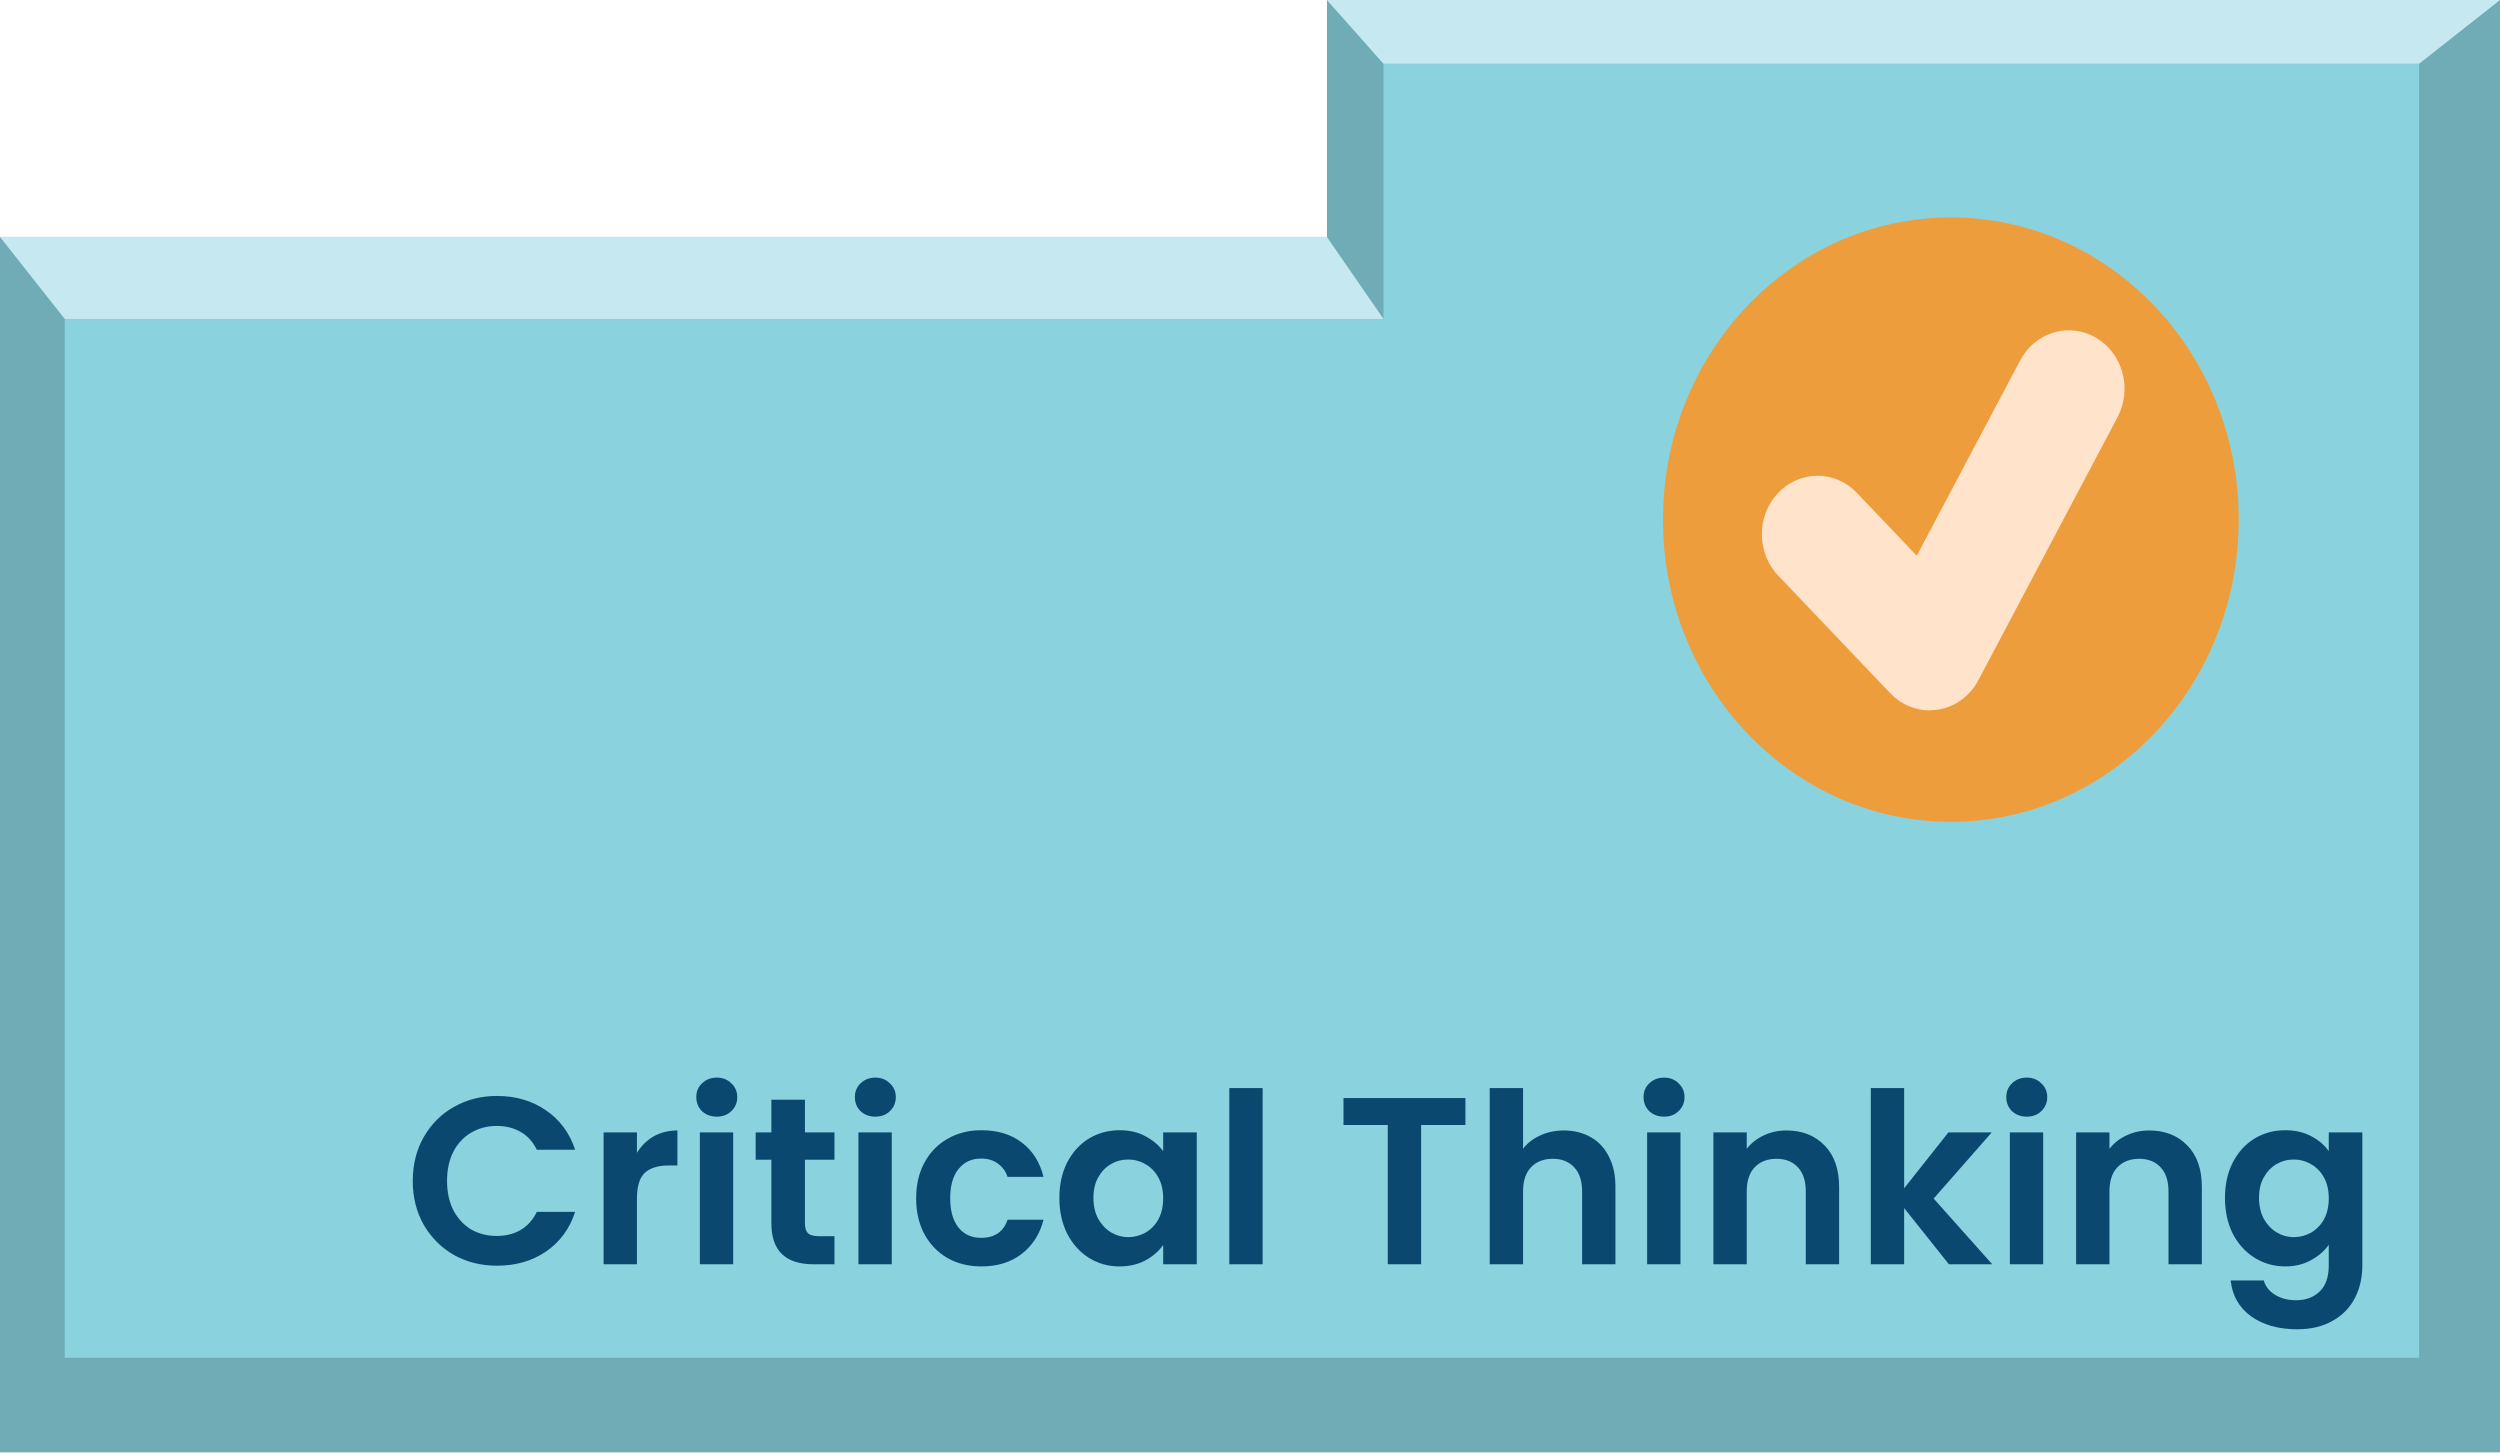
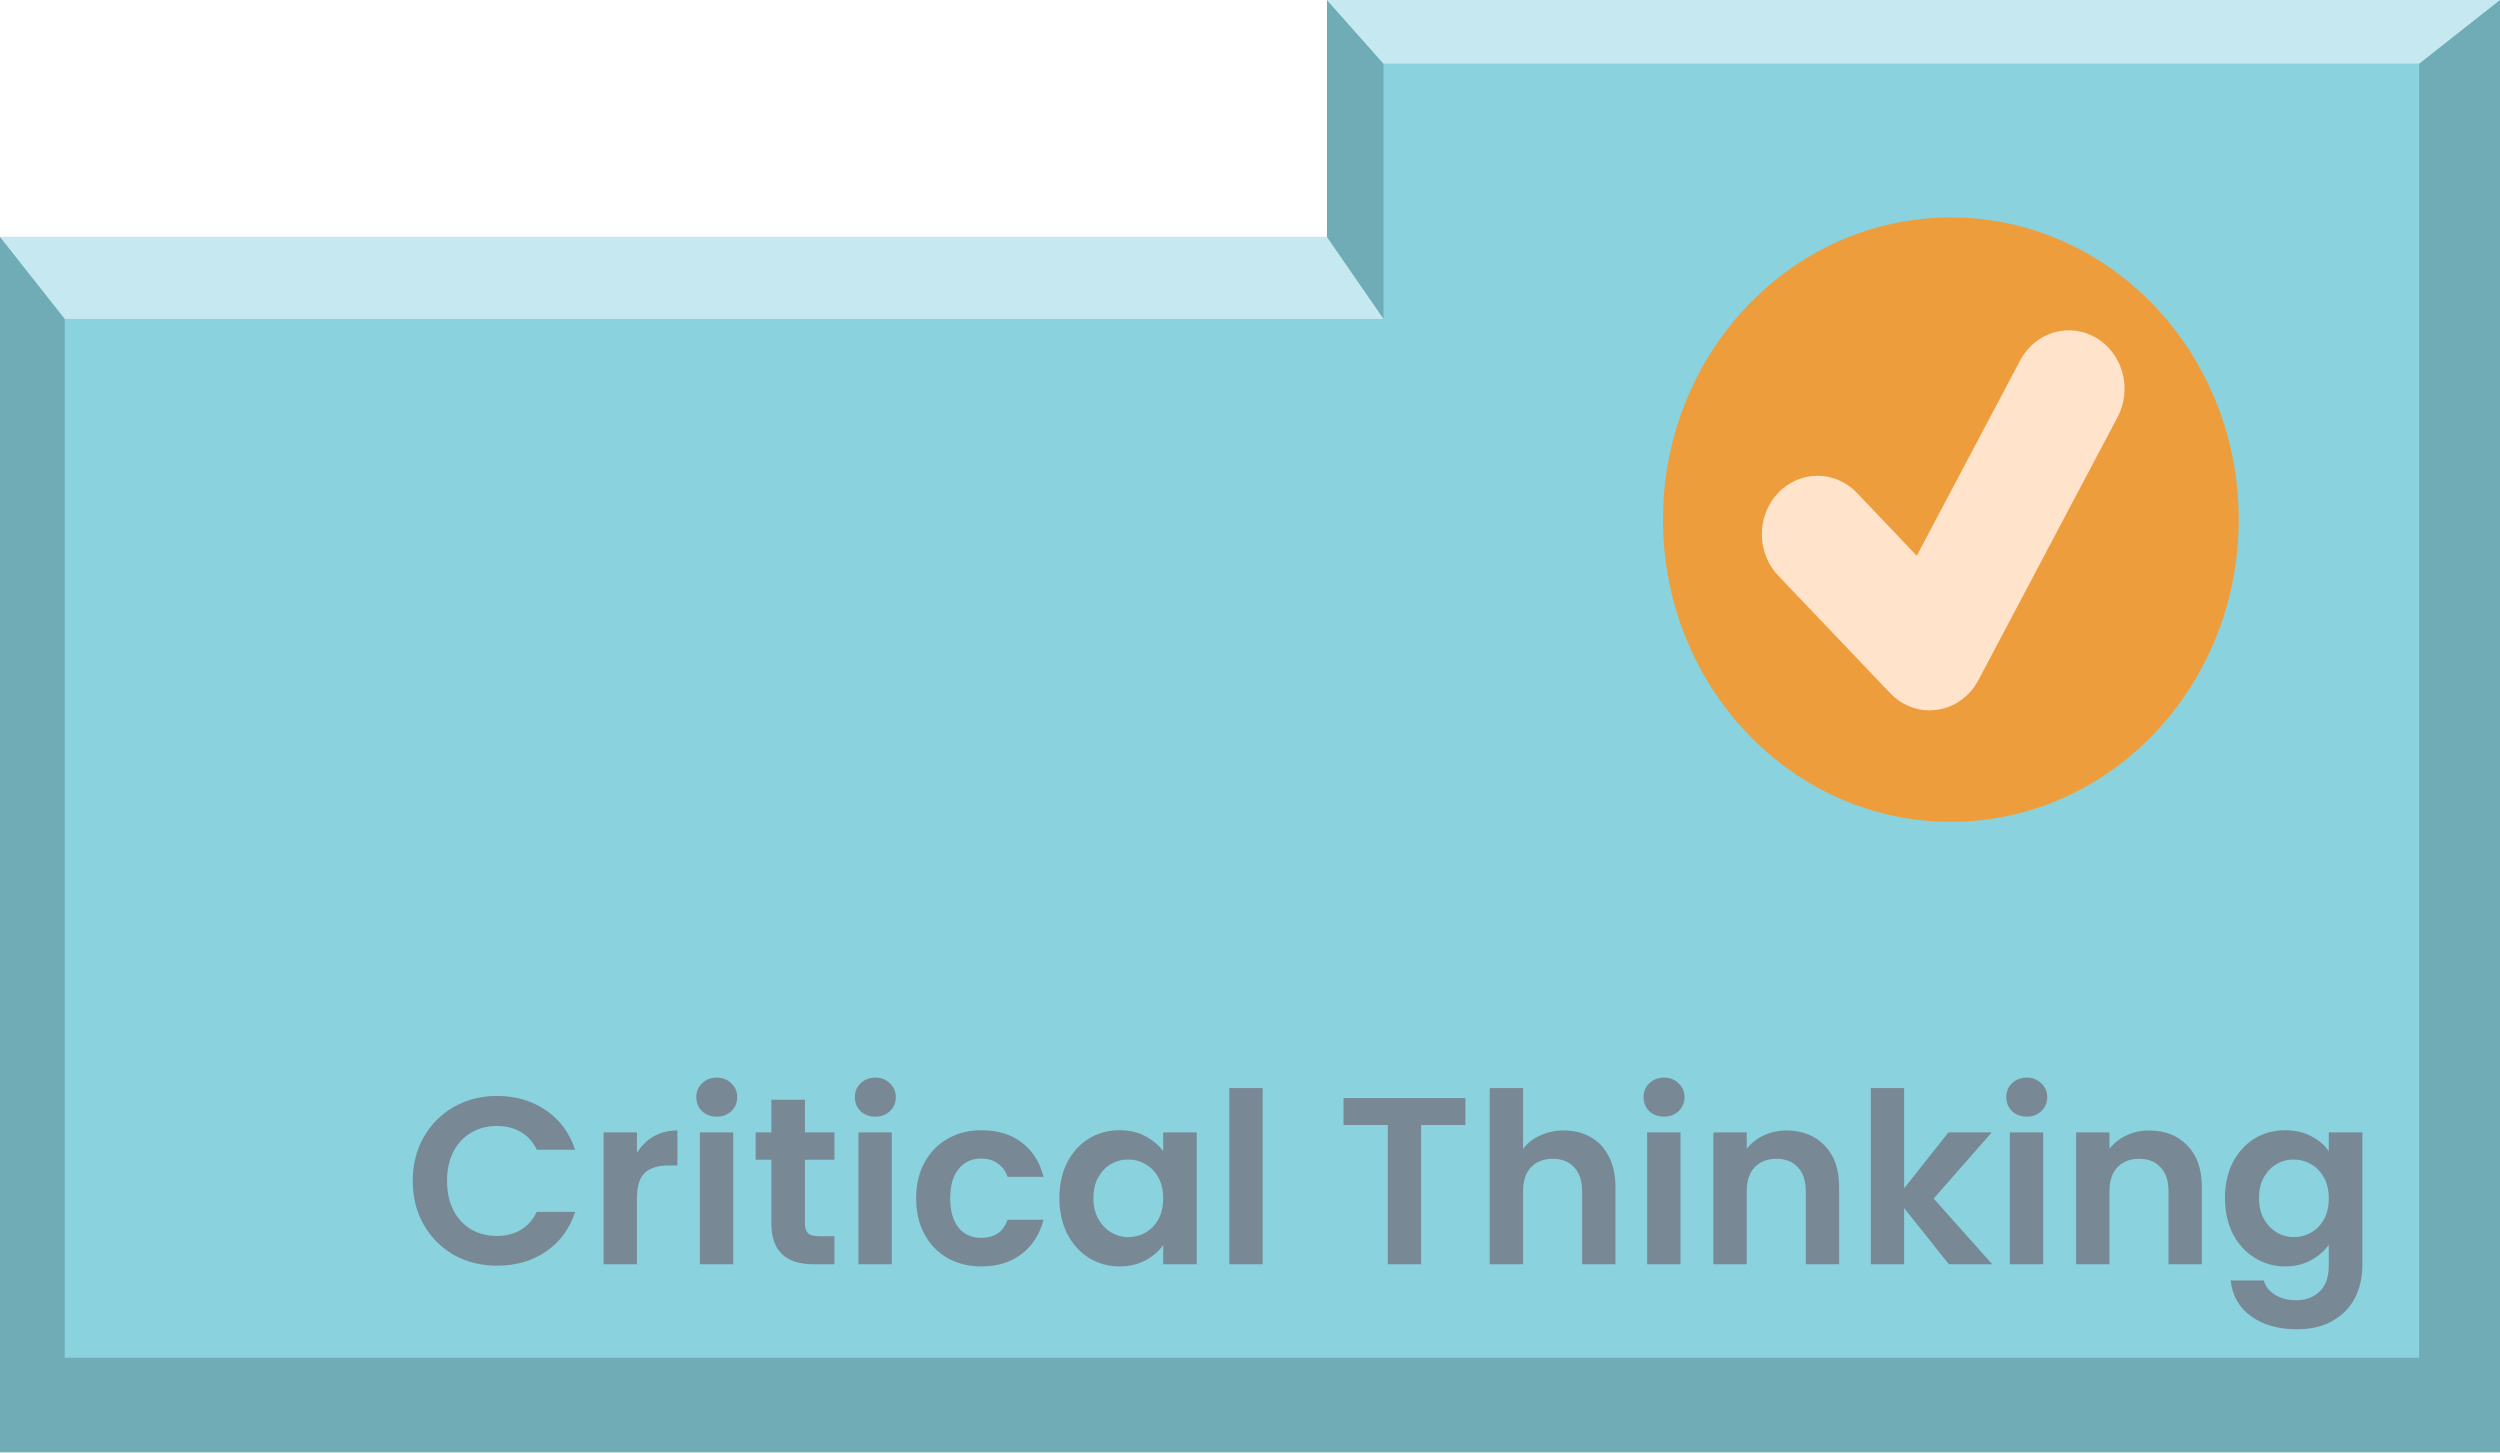
<svg xmlns="http://www.w3.org/2000/svg" width="210" height="122" viewBox="0 0 210 122" fill="none">
  <path d="M0 122H210V0H111.464V19.902H0V122Z" fill="#6FACB6" />
  <path d="M203.204 114.051V27.225V5.358H116.214V15.838V26.791H60.825H5.437L5.437 70.421V114.051H103.641H128.447H153.252H203.204Z" fill="#89D2DE" />
  <path d="M5.437 26.791L0 19.902H111.456L116.214 26.791H5.437Z" fill="#C6E9F1" />
  <path d="M116.214 5.358L111.456 0H210L203.204 5.358H116.214Z" fill="#C6E9F1" />
-   <path d="M34.671 99.199C34.671 97.826 34.978 96.599 35.591 95.519C36.218 94.426 37.065 93.579 38.131 92.979C39.211 92.366 40.418 92.059 41.751 92.059C43.311 92.059 44.678 92.459 45.851 93.259C47.025 94.059 47.845 95.166 48.311 96.579H45.091C44.771 95.912 44.318 95.412 43.731 95.079C43.158 94.746 42.491 94.579 41.731 94.579C40.918 94.579 40.191 94.772 39.551 95.159C38.925 95.532 38.431 96.066 38.071 96.759C37.725 97.452 37.551 98.266 37.551 99.199C37.551 100.119 37.725 100.932 38.071 101.639C38.431 102.332 38.925 102.872 39.551 103.259C40.191 103.632 40.918 103.819 41.731 103.819C42.491 103.819 43.158 103.652 43.731 103.319C44.318 102.972 44.771 102.466 45.091 101.799H48.311C47.845 103.226 47.025 104.339 45.851 105.139C44.691 105.926 43.325 106.319 41.751 106.319C40.418 106.319 39.211 106.019 38.131 105.419C37.065 104.806 36.218 103.959 35.591 102.879C34.978 101.799 34.671 100.572 34.671 99.199ZM53.503 96.839C53.863 96.252 54.33 95.792 54.903 95.459C55.49 95.126 56.156 94.959 56.903 94.959V97.899H56.163C55.283 97.899 54.616 98.106 54.163 98.519C53.723 98.932 53.503 99.652 53.503 100.679V106.199H50.703V95.119H53.503V96.839ZM60.209 93.799C59.715 93.799 59.302 93.646 58.969 93.339C58.649 93.019 58.489 92.626 58.489 92.159C58.489 91.692 58.649 91.306 58.969 90.999C59.302 90.679 59.715 90.519 60.209 90.519C60.702 90.519 61.109 90.679 61.429 90.999C61.762 91.306 61.929 91.692 61.929 92.159C61.929 92.626 61.762 93.019 61.429 93.339C61.109 93.646 60.702 93.799 60.209 93.799ZM61.589 95.119V106.199H58.789V95.119H61.589ZM67.615 97.419V102.779C67.615 103.152 67.702 103.426 67.875 103.599C68.062 103.759 68.369 103.839 68.795 103.839H70.095V106.199H68.335C65.975 106.199 64.795 105.052 64.795 102.759V97.419H63.475V95.119H64.795V92.379H67.615V95.119H70.095V97.419H67.615ZM73.529 93.799C73.036 93.799 72.623 93.646 72.289 93.339C71.969 93.019 71.809 92.626 71.809 92.159C71.809 91.692 71.969 91.306 72.289 90.999C72.623 90.679 73.036 90.519 73.529 90.519C74.022 90.519 74.429 90.679 74.749 90.999C75.082 91.306 75.249 91.692 75.249 92.159C75.249 92.626 75.082 93.019 74.749 93.339C74.429 93.646 74.022 93.799 73.529 93.799ZM74.909 95.119V106.199H72.109V95.119H74.909ZM76.956 100.659C76.956 99.512 77.189 98.512 77.656 97.659C78.122 96.792 78.769 96.126 79.596 95.659C80.422 95.179 81.369 94.939 82.436 94.939C83.809 94.939 84.942 95.286 85.836 95.979C86.742 96.659 87.349 97.619 87.656 98.859H84.636C84.476 98.379 84.202 98.006 83.816 97.739C83.442 97.459 82.976 97.319 82.416 97.319C81.616 97.319 80.982 97.612 80.516 98.199C80.049 98.772 79.816 99.592 79.816 100.659C79.816 101.712 80.049 102.532 80.516 103.119C80.982 103.692 81.616 103.979 82.416 103.979C83.549 103.979 84.289 103.472 84.636 102.459H87.656C87.349 103.659 86.742 104.612 85.836 105.319C84.929 106.026 83.796 106.379 82.436 106.379C81.369 106.379 80.422 106.146 79.596 105.679C78.769 105.199 78.122 104.532 77.656 103.679C77.189 102.812 76.956 101.806 76.956 100.659ZM88.987 100.619C88.987 99.499 89.207 98.506 89.647 97.639C90.1 96.772 90.707 96.106 91.467 95.639C92.24 95.172 93.1 94.939 94.047 94.939C94.874 94.939 95.594 95.106 96.207 95.439C96.834 95.772 97.334 96.192 97.707 96.699V95.119H100.527V106.199H97.707V104.579C97.347 105.099 96.847 105.532 96.207 105.879C95.58 106.212 94.853 106.379 94.027 106.379C93.094 106.379 92.24 106.139 91.467 105.659C90.707 105.179 90.1 104.506 89.647 103.639C89.207 102.759 88.987 101.752 88.987 100.619ZM97.707 100.659C97.707 99.979 97.573 99.399 97.307 98.919C97.04 98.426 96.68 98.052 96.227 97.799C95.773 97.532 95.287 97.399 94.767 97.399C94.247 97.399 93.767 97.526 93.327 97.779C92.887 98.032 92.527 98.406 92.247 98.899C91.98 99.379 91.847 99.952 91.847 100.619C91.847 101.286 91.98 101.872 92.247 102.379C92.527 102.872 92.887 103.252 93.327 103.519C93.78 103.786 94.26 103.919 94.767 103.919C95.287 103.919 95.773 103.792 96.227 103.539C96.68 103.272 97.04 102.899 97.307 102.419C97.573 101.926 97.707 101.339 97.707 100.659ZM106.062 91.399V106.199H103.262V91.399H106.062ZM123.094 92.239V94.499H119.374V106.199H116.574V94.499H112.854V92.239H123.094ZM131.377 94.959C132.217 94.959 132.963 95.146 133.617 95.519C134.27 95.879 134.777 96.419 135.137 97.139C135.51 97.846 135.697 98.699 135.697 99.699V106.199H132.897V100.079C132.897 99.199 132.677 98.526 132.237 98.059C131.797 97.579 131.197 97.339 130.437 97.339C129.663 97.339 129.05 97.579 128.597 98.059C128.157 98.526 127.937 99.199 127.937 100.079V106.199H125.137V91.399H127.937V96.499C128.297 96.019 128.777 95.646 129.377 95.379C129.977 95.099 130.643 94.959 131.377 94.959ZM139.779 93.799C139.286 93.799 138.873 93.646 138.539 93.339C138.219 93.019 138.059 92.626 138.059 92.159C138.059 91.692 138.219 91.306 138.539 90.999C138.873 90.679 139.286 90.519 139.779 90.519C140.273 90.519 140.679 90.679 140.999 90.999C141.333 91.306 141.499 91.692 141.499 92.159C141.499 92.626 141.333 93.019 140.999 93.339C140.679 93.646 140.273 93.799 139.779 93.799ZM141.159 95.119V106.199H138.359V95.119H141.159ZM150.066 94.959C151.386 94.959 152.452 95.379 153.266 96.219C154.079 97.046 154.486 98.206 154.486 99.699V106.199H151.686V100.079C151.686 99.199 151.466 98.526 151.026 98.059C150.586 97.579 149.986 97.339 149.226 97.339C148.452 97.339 147.839 97.579 147.386 98.059C146.946 98.526 146.726 99.199 146.726 100.079V106.199H143.926V95.119H146.726V96.499C147.099 96.019 147.572 95.646 148.146 95.379C148.732 95.099 149.372 94.959 150.066 94.959ZM163.708 106.199L159.948 101.479V106.199H157.148V91.399H159.948V99.819L163.668 95.119H167.308L162.428 100.679L167.348 106.199H163.708ZM170.248 93.799C169.755 93.799 169.341 93.646 169.008 93.339C168.688 93.019 168.528 92.626 168.528 92.159C168.528 91.692 168.688 91.306 169.008 90.999C169.341 90.679 169.755 90.519 170.248 90.519C170.741 90.519 171.148 90.679 171.468 90.999C171.801 91.306 171.968 91.692 171.968 92.159C171.968 92.626 171.801 93.019 171.468 93.339C171.148 93.646 170.741 93.799 170.248 93.799ZM171.628 95.119V106.199H168.828V95.119H171.628ZM180.534 94.959C181.854 94.959 182.921 95.379 183.734 96.219C184.548 97.046 184.954 98.206 184.954 99.699V106.199H182.154V100.079C182.154 99.199 181.934 98.526 181.494 98.059C181.054 97.579 180.454 97.339 179.694 97.339C178.921 97.339 178.308 97.579 177.854 98.059C177.414 98.526 177.194 99.199 177.194 100.079V106.199H174.394V95.119H177.194V96.499C177.568 96.019 178.041 95.646 178.614 95.379C179.201 95.099 179.841 94.959 180.534 94.959ZM191.957 94.939C192.784 94.939 193.51 95.106 194.137 95.439C194.764 95.759 195.257 96.179 195.617 96.699V95.119H198.437V106.279C198.437 107.306 198.23 108.219 197.817 109.019C197.404 109.832 196.784 110.472 195.957 110.939C195.13 111.419 194.13 111.659 192.957 111.659C191.384 111.659 190.09 111.292 189.077 110.559C188.077 109.826 187.51 108.826 187.377 107.559H190.157C190.304 108.066 190.617 108.466 191.097 108.759C191.59 109.066 192.184 109.219 192.877 109.219C193.69 109.219 194.35 108.972 194.857 108.479C195.364 107.999 195.617 107.266 195.617 106.279V104.559C195.257 105.079 194.757 105.512 194.117 105.859C193.49 106.206 192.77 106.379 191.957 106.379C191.024 106.379 190.17 106.139 189.397 105.659C188.624 105.179 188.01 104.506 187.557 103.639C187.117 102.759 186.897 101.752 186.897 100.619C186.897 99.499 187.117 98.506 187.557 97.639C188.01 96.772 188.617 96.106 189.377 95.639C190.15 95.172 191.01 94.939 191.957 94.939ZM195.617 100.659C195.617 99.979 195.484 99.399 195.217 98.919C194.95 98.426 194.59 98.052 194.137 97.799C193.684 97.532 193.197 97.399 192.677 97.399C192.157 97.399 191.677 97.526 191.237 97.779C190.797 98.032 190.437 98.406 190.157 98.899C189.89 99.379 189.757 99.952 189.757 100.619C189.757 101.286 189.89 101.872 190.157 102.379C190.437 102.872 190.797 103.252 191.237 103.519C191.69 103.786 192.17 103.919 192.677 103.919C193.197 103.919 193.684 103.792 194.137 103.539C194.59 103.272 194.95 102.899 195.217 102.419C195.484 101.926 195.617 101.339 195.617 100.659Z" fill="#0B4870" />
+   <path d="M34.671 99.199C34.671 97.826 34.978 96.599 35.591 95.519C36.218 94.426 37.065 93.579 38.131 92.979C39.211 92.366 40.418 92.059 41.751 92.059C43.311 92.059 44.678 92.459 45.851 93.259C47.025 94.059 47.845 95.166 48.311 96.579H45.091C44.771 95.912 44.318 95.412 43.731 95.079C43.158 94.746 42.491 94.579 41.731 94.579C40.918 94.579 40.191 94.772 39.551 95.159C38.925 95.532 38.431 96.066 38.071 96.759C37.725 97.452 37.551 98.266 37.551 99.199C37.551 100.119 37.725 100.932 38.071 101.639C38.431 102.332 38.925 102.872 39.551 103.259C40.191 103.632 40.918 103.819 41.731 103.819C42.491 103.819 43.158 103.652 43.731 103.319C44.318 102.972 44.771 102.466 45.091 101.799H48.311C47.845 103.226 47.025 104.339 45.851 105.139C44.691 105.926 43.325 106.319 41.751 106.319C40.418 106.319 39.211 106.019 38.131 105.419C37.065 104.806 36.218 103.959 35.591 102.879C34.978 101.799 34.671 100.572 34.671 99.199ZM53.503 96.839C53.863 96.252 54.33 95.792 54.903 95.459C55.49 95.126 56.156 94.959 56.903 94.959V97.899H56.163C55.283 97.899 54.616 98.106 54.163 98.519C53.723 98.932 53.503 99.652 53.503 100.679V106.199H50.703V95.119H53.503V96.839ZM60.209 93.799C59.715 93.799 59.302 93.646 58.969 93.339C58.649 93.019 58.489 92.626 58.489 92.159C58.489 91.692 58.649 91.306 58.969 90.999C59.302 90.679 59.715 90.519 60.209 90.519C60.702 90.519 61.109 90.679 61.429 90.999C61.762 91.306 61.929 91.692 61.929 92.159C61.929 92.626 61.762 93.019 61.429 93.339C61.109 93.646 60.702 93.799 60.209 93.799ZM61.589 95.119V106.199H58.789V95.119H61.589ZM67.615 97.419V102.779C67.615 103.152 67.702 103.426 67.875 103.599C68.062 103.759 68.369 103.839 68.795 103.839H70.095V106.199H68.335C65.975 106.199 64.795 105.052 64.795 102.759V97.419H63.475V95.119H64.795V92.379H67.615V95.119H70.095V97.419H67.615ZM73.529 93.799C73.036 93.799 72.623 93.646 72.289 93.339C71.969 93.019 71.809 92.626 71.809 92.159C71.809 91.692 71.969 91.306 72.289 90.999C72.623 90.679 73.036 90.519 73.529 90.519C74.022 90.519 74.429 90.679 74.749 90.999C75.082 91.306 75.249 91.692 75.249 92.159C75.249 92.626 75.082 93.019 74.749 93.339C74.429 93.646 74.022 93.799 73.529 93.799ZM74.909 95.119V106.199H72.109V95.119H74.909ZM76.956 100.659C76.956 99.512 77.189 98.512 77.656 97.659C78.122 96.792 78.769 96.126 79.596 95.659C80.422 95.179 81.369 94.939 82.436 94.939C83.809 94.939 84.942 95.286 85.836 95.979C86.742 96.659 87.349 97.619 87.656 98.859H84.636C84.476 98.379 84.202 98.006 83.816 97.739C83.442 97.459 82.976 97.319 82.416 97.319C81.616 97.319 80.982 97.612 80.516 98.199C80.049 98.772 79.816 99.592 79.816 100.659C79.816 101.712 80.049 102.532 80.516 103.119C80.982 103.692 81.616 103.979 82.416 103.979C83.549 103.979 84.289 103.472 84.636 102.459H87.656C87.349 103.659 86.742 104.612 85.836 105.319C84.929 106.026 83.796 106.379 82.436 106.379C81.369 106.379 80.422 106.146 79.596 105.679C78.769 105.199 78.122 104.532 77.656 103.679C77.189 102.812 76.956 101.806 76.956 100.659ZM88.987 100.619C88.987 99.499 89.207 98.506 89.647 97.639C90.1 96.772 90.707 96.106 91.467 95.639C92.24 95.172 93.1 94.939 94.047 94.939C94.874 94.939 95.594 95.106 96.207 95.439C96.834 95.772 97.334 96.192 97.707 96.699V95.119H100.527V106.199H97.707V104.579C97.347 105.099 96.847 105.532 96.207 105.879C95.58 106.212 94.853 106.379 94.027 106.379C93.094 106.379 92.24 106.139 91.467 105.659C90.707 105.179 90.1 104.506 89.647 103.639C89.207 102.759 88.987 101.752 88.987 100.619ZM97.707 100.659C97.707 99.979 97.573 99.399 97.307 98.919C97.04 98.426 96.68 98.052 96.227 97.799C95.773 97.532 95.287 97.399 94.767 97.399C94.247 97.399 93.767 97.526 93.327 97.779C92.887 98.032 92.527 98.406 92.247 98.899C91.98 99.379 91.847 99.952 91.847 100.619C91.847 101.286 91.98 101.872 92.247 102.379C92.527 102.872 92.887 103.252 93.327 103.519C93.78 103.786 94.26 103.919 94.767 103.919C95.287 103.919 95.773 103.792 96.227 103.539C96.68 103.272 97.04 102.899 97.307 102.419C97.573 101.926 97.707 101.339 97.707 100.659ZM106.062 91.399V106.199H103.262V91.399H106.062ZM123.094 92.239V94.499H119.374V106.199H116.574V94.499H112.854V92.239H123.094ZM131.377 94.959C132.217 94.959 132.963 95.146 133.617 95.519C134.27 95.879 134.777 96.419 135.137 97.139C135.51 97.846 135.697 98.699 135.697 99.699V106.199H132.897V100.079C132.897 99.199 132.677 98.526 132.237 98.059C131.797 97.579 131.197 97.339 130.437 97.339C129.663 97.339 129.05 97.579 128.597 98.059C128.157 98.526 127.937 99.199 127.937 100.079V106.199H125.137V91.399H127.937V96.499C128.297 96.019 128.777 95.646 129.377 95.379C129.977 95.099 130.643 94.959 131.377 94.959ZM139.779 93.799C139.286 93.799 138.873 93.646 138.539 93.339C138.219 93.019 138.059 92.626 138.059 92.159C138.059 91.692 138.219 91.306 138.539 90.999C138.873 90.679 139.286 90.519 139.779 90.519C140.273 90.519 140.679 90.679 140.999 90.999C141.333 91.306 141.499 91.692 141.499 92.159C141.499 92.626 141.333 93.019 140.999 93.339C140.679 93.646 140.273 93.799 139.779 93.799ZM141.159 95.119V106.199H138.359V95.119H141.159ZM150.066 94.959C151.386 94.959 152.452 95.379 153.266 96.219C154.079 97.046 154.486 98.206 154.486 99.699V106.199H151.686V100.079C151.686 99.199 151.466 98.526 151.026 98.059C150.586 97.579 149.986 97.339 149.226 97.339C148.452 97.339 147.839 97.579 147.386 98.059C146.946 98.526 146.726 99.199 146.726 100.079V106.199H143.926V95.119H146.726V96.499C147.099 96.019 147.572 95.646 148.146 95.379C148.732 95.099 149.372 94.959 150.066 94.959ZM163.708 106.199L159.948 101.479V106.199H157.148V91.399H159.948V99.819L163.668 95.119H167.308L162.428 100.679L167.348 106.199H163.708ZM170.248 93.799C169.755 93.799 169.341 93.646 169.008 93.339C168.688 93.019 168.528 92.626 168.528 92.159C168.528 91.692 168.688 91.306 169.008 90.999C169.341 90.679 169.755 90.519 170.248 90.519C170.741 90.519 171.148 90.679 171.468 90.999C171.801 91.306 171.968 91.692 171.968 92.159C171.968 92.626 171.801 93.019 171.468 93.339C171.148 93.646 170.741 93.799 170.248 93.799ZM171.628 95.119V106.199H168.828V95.119H171.628ZM180.534 94.959C181.854 94.959 182.921 95.379 183.734 96.219C184.548 97.046 184.954 98.206 184.954 99.699V106.199H182.154V100.079C182.154 99.199 181.934 98.526 181.494 98.059C181.054 97.579 180.454 97.339 179.694 97.339C178.921 97.339 178.308 97.579 177.854 98.059C177.414 98.526 177.194 99.199 177.194 100.079V106.199H174.394V95.119H177.194V96.499C177.568 96.019 178.041 95.646 178.614 95.379C179.201 95.099 179.841 94.959 180.534 94.959ZM191.957 94.939C192.784 94.939 193.51 95.106 194.137 95.439C194.764 95.759 195.257 96.179 195.617 96.699V95.119H198.437V106.279C198.437 107.306 198.23 108.219 197.817 109.019C197.404 109.832 196.784 110.472 195.957 110.939C195.13 111.419 194.13 111.659 192.957 111.659C191.384 111.659 190.09 111.292 189.077 110.559C188.077 109.826 187.51 108.826 187.377 107.559H190.157C190.304 108.066 190.617 108.466 191.097 108.759C191.59 109.066 192.184 109.219 192.877 109.219C193.69 109.219 194.35 108.972 194.857 108.479C195.364 107.999 195.617 107.266 195.617 106.279V104.559C195.257 105.079 194.757 105.512 194.117 105.859C193.49 106.206 192.77 106.379 191.957 106.379C191.024 106.379 190.17 106.139 189.397 105.659C188.624 105.179 188.01 104.506 187.557 103.639C187.117 102.759 186.897 101.752 186.897 100.619C186.897 99.499 187.117 98.506 187.557 97.639C188.01 96.772 188.617 96.106 189.377 95.639C190.15 95.172 191.01 94.939 191.957 94.939ZM195.617 100.659C195.617 99.979 195.484 99.399 195.217 98.919C194.95 98.426 194.59 98.052 194.137 97.799C193.684 97.532 193.197 97.399 192.677 97.399C192.157 97.399 191.677 97.526 191.237 97.779C190.797 98.032 190.437 98.406 190.157 98.899C189.89 99.379 189.757 99.952 189.757 100.619C189.757 101.286 189.89 101.872 190.157 102.379C190.437 102.872 190.797 103.252 191.237 103.519C191.69 103.786 192.17 103.919 192.677 103.919C193.197 103.919 193.684 103.792 194.137 103.539C194.59 103.272 194.95 102.899 195.217 102.419C195.484 101.926 195.617 101.339 195.617 100.659Z" fill="#788995" />
  <ellipse cx="163.871" cy="43.649" rx="24.182" ry="25.385" fill="#EE9D3D" />
-   <path d="M176.059 28.363C175.522 28.05 174.931 27.85 174.32 27.776C173.71 27.702 173.091 27.756 172.5 27.933C171.909 28.11 171.358 28.408 170.876 28.809C170.395 29.21 169.994 29.707 169.696 30.272L161.009 46.681L156.038 41.463C155.607 40.994 155.09 40.619 154.519 40.362C153.949 40.105 153.335 39.969 152.713 39.963C152.092 39.958 151.476 40.082 150.901 40.329C150.326 40.576 149.804 40.941 149.364 41.402C148.925 41.863 148.578 42.411 148.342 43.015C148.107 43.619 147.989 44.265 147.994 44.917C148 45.57 148.129 46.214 148.374 46.813C148.619 47.413 148.975 47.955 149.422 48.408L158.78 58.231C159.664 59.162 160.857 59.672 162.088 59.672L162.736 59.623C163.453 59.518 164.137 59.239 164.734 58.809C165.331 58.38 165.825 57.81 166.177 57.145L177.874 35.043C178.173 34.48 178.363 33.859 178.433 33.219C178.504 32.578 178.453 31.929 178.284 31.309C178.116 30.688 177.833 30.109 177.451 29.604C177.069 29.098 176.596 28.677 176.059 28.363V28.363Z" fill="#FFE3CA" />
+   <path d="M176.059 28.363C175.522 28.05 174.931 27.85 174.32 27.776C173.71 27.702 173.091 27.756 172.5 27.933C171.909 28.11 171.358 28.408 170.876 28.809C170.395 29.21 169.994 29.707 169.696 30.272L161.009 46.681L156.038 41.463C155.607 40.994 155.09 40.619 154.519 40.362C153.949 40.105 153.335 39.969 152.713 39.963C152.092 39.958 151.476 40.082 150.901 40.329C150.326 40.576 149.804 40.941 149.364 41.402C148.925 41.863 148.578 42.411 148.342 43.015C148.107 43.619 147.989 44.265 147.994 44.917C148 45.57 148.129 46.214 148.374 46.813C148.619 47.413 148.975 47.955 149.422 48.408L158.78 58.231C159.664 59.162 160.857 59.672 162.088 59.672L162.736 59.623C163.453 59.518 164.137 59.239 164.734 58.809C165.331 58.38 165.825 57.81 166.177 57.145L177.874 35.043C178.173 34.48 178.363 33.859 178.433 33.219C178.504 32.578 178.453 31.929 178.284 31.309C178.116 30.688 177.833 30.109 177.451 29.604C177.069 29.098 176.596 28.677 176.059 28.363Z" fill="#FFE3CA" />
</svg>
